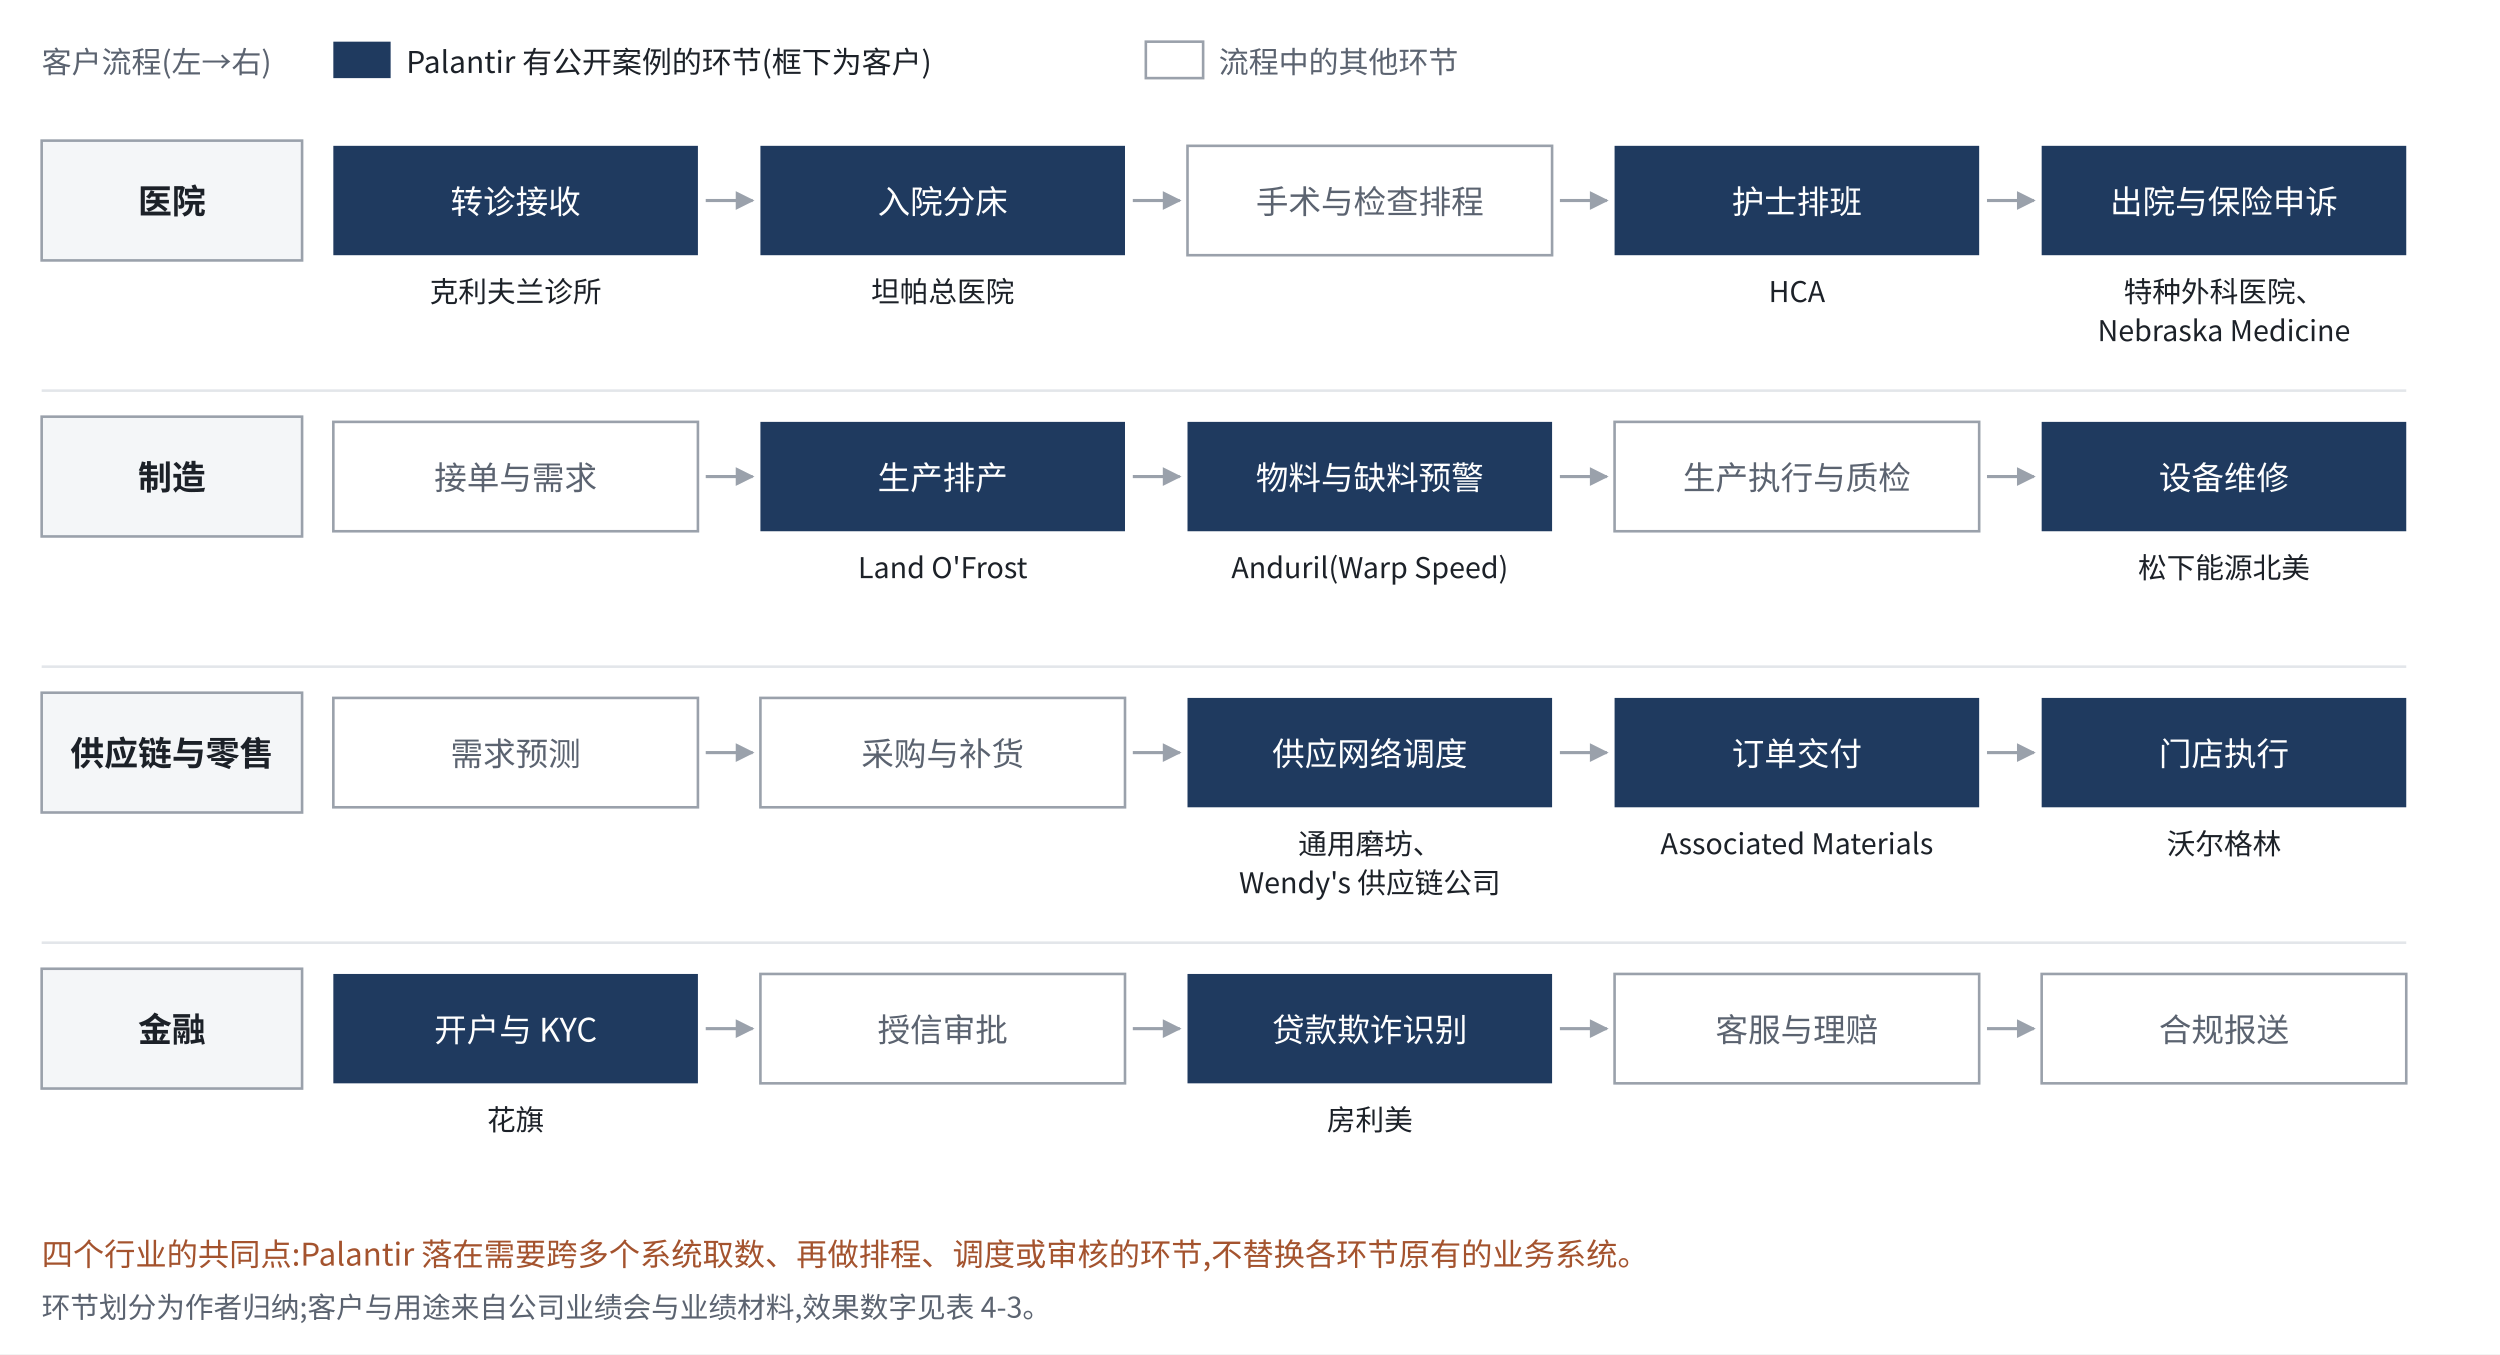
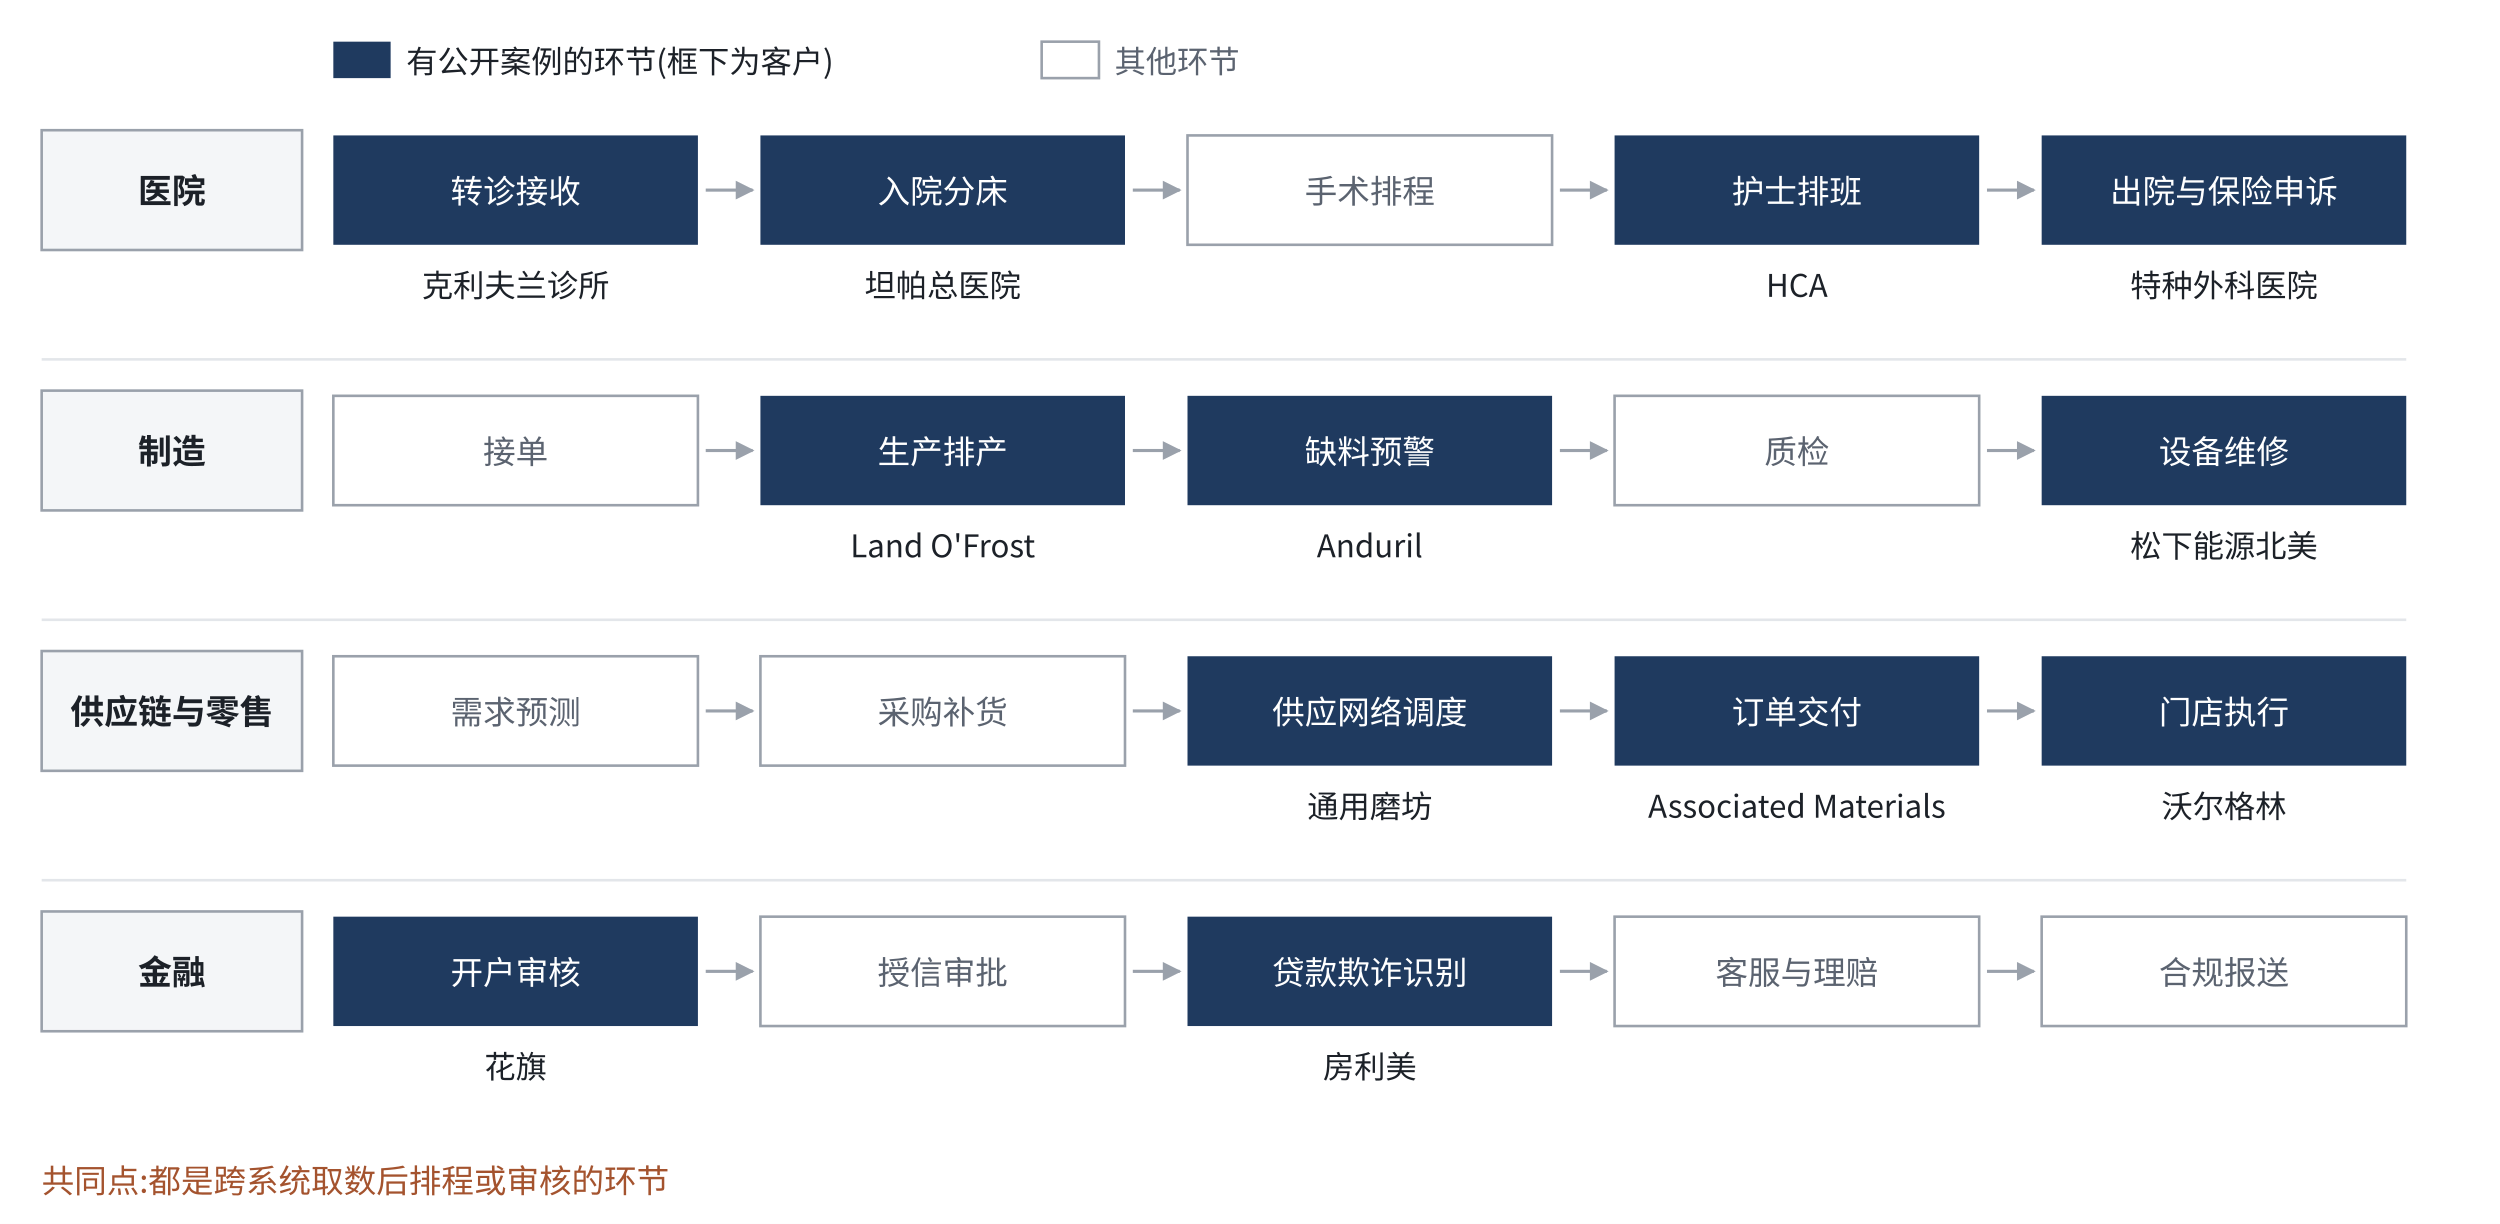
- <svg xmlns="http://www.w3.org/2000/svg" viewBox="0 0 960 520" width="960" height="520" font-family="'PingFang SC','Microsoft YaHei','Noto Sans CJK SC','WenQuanYi Zen Hei',system-ui,sans-serif">
+ <svg xmlns="http://www.w3.org/2000/svg" viewBox="0 0 960 470" width="960" height="470" font-family="'PingFang SC','Microsoft YaHei','Noto Sans CJK SC','WenQuanYi Zen Hei',system-ui,sans-serif">
  <defs>
    <marker id="ar" viewBox="0 0 10 10" refX="9" refY="5" markerWidth="6" markerHeight="6" orient="auto">
      <path d="M0,0 L10,5 L0,10 z" fill="#9aa1ab" />
    </marker>
  </defs>
-   <rect x="0" y="0" width="960" height="520" fill="#ffffff" />
+   <rect x="0" y="0" width="960" height="470" fill="#ffffff" />
  <rect x="128" y="16" width="22" height="14" fill="#1f3a5f" />
-   <text x="156" y="28" font-size="11.5" fill="#1c2128">Palantir 有公开案例的环节(框下为客户)</text>
-   <rect x="440" y="16" width="22" height="14" fill="#fff" stroke="#9aa1ab" />
-   <text x="468" y="28" font-size="11.5" fill="#5b6370">流程中的其他环节</text>
-   <text x="16" y="28" font-size="11.5" fill="#5b6370">客户流程(左→右)</text>
-   <rect x="16" y="54" width="100" height="46" fill="#f4f6f8" stroke="#9aa1ab" />
-   <text x="66" y="82" font-size="13" font-weight="700" fill="#1c2128" text-anchor="middle">医院</text>
-   <rect x="128" y="56" width="140" height="42" fill="#1f3a5f" />
-   <text x="198.0" y="82" font-size="12.5" fill="#ffffff" text-anchor="middle">转诊接收</text>
-   <text x="198.0" y="116" font-size="11" fill="#1c2128" text-anchor="middle">克利夫兰诊所</text>
-   <path d="M271,77 H289" stroke="#9aa1ab" stroke-width="1.2" fill="none" marker-end="url(#ar)" />
-   <rect x="292" y="56" width="140" height="42" fill="#1f3a5f" />
-   <text x="362.0" y="82" font-size="12.5" fill="#ffffff" text-anchor="middle">入院分床</text>
-   <text x="362.0" y="116" font-size="11" fill="#1c2128" text-anchor="middle">坦帕总医院</text>
-   <path d="M435,77 H453" stroke="#9aa1ab" stroke-width="1.2" fill="none" marker-end="url(#ar)" />
-   <rect x="456" y="56" width="140" height="42" fill="#ffffff" stroke="#9aa1ab" />
-   <text x="526.0" y="82" font-size="12.5" fill="#5b6370" text-anchor="middle">手术与检查排程</text>
-   <path d="M599,77 H617" stroke="#9aa1ab" stroke-width="1.2" fill="none" marker-end="url(#ar)" />
-   <rect x="620" y="56" width="140" height="42" fill="#1f3a5f" />
-   <text x="690.0" y="82" font-size="12.5" fill="#ffffff" text-anchor="middle">护士排班</text>
-   <text x="690.0" y="116" font-size="11" fill="#1c2128" text-anchor="middle">HCA</text>
-   <path d="M763,77 H781" stroke="#9aa1ab" stroke-width="1.2" fill="none" marker-end="url(#ar)" />
-   <rect x="784" y="56" width="140" height="42" fill="#1f3a5f" />
-   <text x="854.0" y="82" font-size="12.5" fill="#ffffff" text-anchor="middle">出院与保险申诉</text>
-   <text x="854.0" y="116" font-size="11" fill="#1c2128" text-anchor="middle">特种外科医院、</text>
-   <text x="854.0" y="131" font-size="11" fill="#1c2128" text-anchor="middle">Nebraska Medicine</text>
-   <line x1="16" y1="150" x2="924" y2="150" stroke="#e3e6ea" />
-   <rect x="16" y="160" width="100" height="46" fill="#f4f6f8" stroke="#9aa1ab" />
-   <text x="66" y="188" font-size="13" font-weight="700" fill="#1c2128" text-anchor="middle">制造</text>
-   <rect x="128" y="162" width="140" height="42" fill="#ffffff" stroke="#9aa1ab" />
-   <text x="198.0" y="188" font-size="12.5" fill="#5b6370" text-anchor="middle">接单与需求</text>
-   <path d="M271,183 H289" stroke="#9aa1ab" stroke-width="1.2" fill="none" marker-end="url(#ar)" />
-   <rect x="292" y="162" width="140" height="42" fill="#1f3a5f" />
-   <text x="362.0" y="188" font-size="12.5" fill="#ffffff" text-anchor="middle">生产排产</text>
-   <text x="362.0" y="222" font-size="11" fill="#1c2128" text-anchor="middle">Land O'Frost</text>
-   <path d="M435,183 H453" stroke="#9aa1ab" stroke-width="1.2" fill="none" marker-end="url(#ar)" />
-   <rect x="456" y="162" width="140" height="42" fill="#1f3a5f" />
-   <text x="526.0" y="188" font-size="12.5" fill="#ffffff" text-anchor="middle">物料与缺料预警</text>
-   <text x="526.0" y="222" font-size="11" fill="#1c2128" text-anchor="middle">Anduril(Warp Speed)</text>
-   <path d="M599,183 H617" stroke="#9aa1ab" stroke-width="1.2" fill="none" marker-end="url(#ar)" />
-   <rect x="620" y="162" width="140" height="42" fill="#ffffff" stroke="#9aa1ab" />
-   <text x="690.0" y="188" font-size="12.5" fill="#5b6370" text-anchor="middle">生产执行与质检</text>
-   <path d="M763,183 H781" stroke="#9aa1ab" stroke-width="1.2" fill="none" marker-end="url(#ar)" />
-   <rect x="784" y="162" width="140" height="42" fill="#1f3a5f" />
-   <text x="854.0" y="188" font-size="12.5" fill="#ffffff" text-anchor="middle">设备维修</text>
-   <text x="854.0" y="222" font-size="11" fill="#1c2128" text-anchor="middle">松下能源北美</text>
-   <line x1="16" y1="256" x2="924" y2="256" stroke="#e3e6ea" />
-   <rect x="16" y="266" width="100" height="46" fill="#f4f6f8" stroke="#9aa1ab" />
-   <text x="66" y="294" font-size="13" font-weight="700" fill="#1c2128" text-anchor="middle">供应链与零售</text>
-   <rect x="128" y="268" width="140" height="42" fill="#ffffff" stroke="#9aa1ab" />
-   <text x="198.0" y="294" font-size="12.5" fill="#5b6370" text-anchor="middle">需求预测</text>
-   <path d="M271,289 H289" stroke="#9aa1ab" stroke-width="1.2" fill="none" marker-end="url(#ar)" />
-   <rect x="292" y="268" width="140" height="42" fill="#ffffff" stroke="#9aa1ab" />
-   <text x="362.0" y="294" font-size="12.5" fill="#5b6370" text-anchor="middle">采购与补货</text>
-   <path d="M435,289 H453" stroke="#9aa1ab" stroke-width="1.2" fill="none" marker-end="url(#ar)" />
-   <rect x="456" y="268" width="140" height="42" fill="#1f3a5f" />
-   <text x="526.0" y="294" font-size="12.5" fill="#ffffff" text-anchor="middle">供应网络调度</text>
-   <text x="526.0" y="328" font-size="11" fill="#1c2128" text-anchor="middle">通用磨坊、</text>
-   <text x="526.0" y="343" font-size="11" fill="#1c2128" text-anchor="middle">Wendy's 供应链公司</text>
-   <path d="M599,289 H617" stroke="#9aa1ab" stroke-width="1.2" fill="none" marker-end="url(#ar)" />
-   <rect x="620" y="268" width="140" height="42" fill="#1f3a5f" />
-   <text x="690.0" y="294" font-size="12.5" fill="#ffffff" text-anchor="middle">订单交付</text>
-   <text x="690.0" y="328" font-size="11" fill="#1c2128" text-anchor="middle">Associated Materials</text>
-   <path d="M763,289 H781" stroke="#9aa1ab" stroke-width="1.2" fill="none" marker-end="url(#ar)" />
-   <rect x="784" y="268" width="140" height="42" fill="#1f3a5f" />
-   <text x="854.0" y="294" font-size="12.5" fill="#ffffff" text-anchor="middle">门店执行</text>
-   <text x="854.0" y="328" font-size="11" fill="#1c2128" text-anchor="middle">沃尔格林</text>
-   <line x1="16" y1="362" x2="924" y2="362" stroke="#e3e6ea" />
-   <rect x="16" y="372" width="100" height="46" fill="#f4f6f8" stroke="#9aa1ab" />
-   <text x="66" y="400" font-size="13" font-weight="700" fill="#1c2128" text-anchor="middle">金融</text>
-   <rect x="128" y="374" width="140" height="42" fill="#1f3a5f" />
-   <text x="198.0" y="400" font-size="12.5" fill="#ffffff" text-anchor="middle">开户与 KYC</text>
-   <text x="198.0" y="434" font-size="11" fill="#1c2128" text-anchor="middle">花旗</text>
-   <path d="M271,395 H289" stroke="#9aa1ab" stroke-width="1.2" fill="none" marker-end="url(#ar)" />
-   <rect x="292" y="374" width="140" height="42" fill="#ffffff" stroke="#9aa1ab" />
-   <text x="362.0" y="400" font-size="12.5" fill="#5b6370" text-anchor="middle">授信审批</text>
-   <path d="M435,395 H453" stroke="#9aa1ab" stroke-width="1.2" fill="none" marker-end="url(#ar)" />
-   <rect x="456" y="374" width="140" height="42" fill="#1f3a5f" />
-   <text x="526.0" y="400" font-size="12.5" fill="#ffffff" text-anchor="middle">贷款欺诈识别</text>
-   <text x="526.0" y="434" font-size="11" fill="#1c2128" text-anchor="middle">房利美</text>
-   <path d="M599,395 H617" stroke="#9aa1ab" stroke-width="1.2" fill="none" marker-end="url(#ar)" />
-   <rect x="620" y="374" width="140" height="42" fill="#ffffff" stroke="#9aa1ab" />
-   <text x="690.0" y="400" font-size="12.5" fill="#5b6370" text-anchor="middle">客服与理赔</text>
-   <path d="M763,395 H781" stroke="#9aa1ab" stroke-width="1.2" fill="none" marker-end="url(#ar)" />
-   <rect x="784" y="374" width="140" height="42" fill="#ffffff" stroke="#9aa1ab" />
-   <text x="854.0" y="400" font-size="12.5" fill="#5b6370" text-anchor="middle">合规报送</text>
-   <text x="16" y="486" font-size="12" fill="#a4532e">四个行业的共同点:Palantir 落在需要跨多个系统取数、再做排程、调度或审核的环节,不替换各环节原有的业务系统。</text>
-   <text x="16" y="506" font-size="11" fill="#5b6370">环节划分为作者归纳;客户与用途来自公司业绩会与业绩材料,效果数字见表 4-3。</text>
+   <text x="156" y="28" font-size="12" fill="#1c2128">有公开案例的环节(框下为客户)</text>
+   <rect x="400" y="16" width="22" height="14" fill="#fff" stroke="#9aa1ab" />
+   <text x="428" y="28" font-size="12" fill="#5b6370">其他环节</text>
+   <rect x="16" y="50" width="100" height="46" fill="#f4f6f8" stroke="#9aa1ab" />
+   <text x="66" y="78" font-size="13" font-weight="700" fill="#1c2128" text-anchor="middle">医院</text>
+   <rect x="128" y="52" width="140" height="42" fill="#1f3a5f" />
+   <text x="198.0" y="78" font-size="12.5" fill="#ffffff" text-anchor="middle">转诊接收</text>
+   <text x="198.0" y="114" font-size="12" fill="#1c2128" text-anchor="middle">克利夫兰诊所</text>
+   <path d="M271,73 H289" stroke="#9aa1ab" stroke-width="1.2" fill="none" marker-end="url(#ar)" />
+   <rect x="292" y="52" width="140" height="42" fill="#1f3a5f" />
+   <text x="362.0" y="78" font-size="12.5" fill="#ffffff" text-anchor="middle">入院分床</text>
+   <text x="362.0" y="114" font-size="12" fill="#1c2128" text-anchor="middle">坦帕总医院</text>
+   <path d="M435,73 H453" stroke="#9aa1ab" stroke-width="1.2" fill="none" marker-end="url(#ar)" />
+   <rect x="456" y="52" width="140" height="42" fill="#ffffff" stroke="#9aa1ab" />
+   <text x="526.0" y="78" font-size="12.5" fill="#5b6370" text-anchor="middle">手术排程</text>
+   <path d="M599,73 H617" stroke="#9aa1ab" stroke-width="1.2" fill="none" marker-end="url(#ar)" />
+   <rect x="620" y="52" width="140" height="42" fill="#1f3a5f" />
+   <text x="690.0" y="78" font-size="12.5" fill="#ffffff" text-anchor="middle">护士排班</text>
+   <text x="690.0" y="114" font-size="12" fill="#1c2128" text-anchor="middle">HCA</text>
+   <path d="M763,73 H781" stroke="#9aa1ab" stroke-width="1.2" fill="none" marker-end="url(#ar)" />
+   <rect x="784" y="52" width="140" height="42" fill="#1f3a5f" />
+   <text x="854.0" y="78" font-size="12.5" fill="#ffffff" text-anchor="middle">出院与保险申诉</text>
+   <text x="854.0" y="114" font-size="12" fill="#1c2128" text-anchor="middle">特种外科医院</text>
+   <line x1="16" y1="138" x2="924" y2="138" stroke="#e3e6ea" />
+   <rect x="16" y="150" width="100" height="46" fill="#f4f6f8" stroke="#9aa1ab" />
+   <text x="66" y="178" font-size="13" font-weight="700" fill="#1c2128" text-anchor="middle">制造</text>
+   <rect x="128" y="152" width="140" height="42" fill="#ffffff" stroke="#9aa1ab" />
+   <text x="198.0" y="178" font-size="12.5" fill="#5b6370" text-anchor="middle">接单</text>
+   <path d="M271,173 H289" stroke="#9aa1ab" stroke-width="1.2" fill="none" marker-end="url(#ar)" />
+   <rect x="292" y="152" width="140" height="42" fill="#1f3a5f" />
+   <text x="362.0" y="178" font-size="12.5" fill="#ffffff" text-anchor="middle">生产排产</text>
+   <text x="362.0" y="214" font-size="12" fill="#1c2128" text-anchor="middle">Land O'Frost</text>
+   <path d="M435,173 H453" stroke="#9aa1ab" stroke-width="1.2" fill="none" marker-end="url(#ar)" />
+   <rect x="456" y="152" width="140" height="42" fill="#1f3a5f" />
+   <text x="526.0" y="178" font-size="12.5" fill="#ffffff" text-anchor="middle">缺料预警</text>
+   <text x="526.0" y="214" font-size="12" fill="#1c2128" text-anchor="middle">Anduril</text>
+   <path d="M599,173 H617" stroke="#9aa1ab" stroke-width="1.2" fill="none" marker-end="url(#ar)" />
+   <rect x="620" y="152" width="140" height="42" fill="#ffffff" stroke="#9aa1ab" />
+   <text x="690.0" y="178" font-size="12.5" fill="#5b6370" text-anchor="middle">质检</text>
+   <path d="M763,173 H781" stroke="#9aa1ab" stroke-width="1.2" fill="none" marker-end="url(#ar)" />
+   <rect x="784" y="152" width="140" height="42" fill="#1f3a5f" />
+   <text x="854.0" y="178" font-size="12.5" fill="#ffffff" text-anchor="middle">设备维修</text>
+   <text x="854.0" y="214" font-size="12" fill="#1c2128" text-anchor="middle">松下能源北美</text>
+   <line x1="16" y1="238" x2="924" y2="238" stroke="#e3e6ea" />
+   <rect x="16" y="250" width="100" height="46" fill="#f4f6f8" stroke="#9aa1ab" />
+   <text x="66" y="278" font-size="13" font-weight="700" fill="#1c2128" text-anchor="middle">供应链与零售</text>
+   <rect x="128" y="252" width="140" height="42" fill="#ffffff" stroke="#9aa1ab" />
+   <text x="198.0" y="278" font-size="12.5" fill="#5b6370" text-anchor="middle">需求预测</text>
+   <path d="M271,273 H289" stroke="#9aa1ab" stroke-width="1.2" fill="none" marker-end="url(#ar)" />
+   <rect x="292" y="252" width="140" height="42" fill="#ffffff" stroke="#9aa1ab" />
+   <text x="362.0" y="278" font-size="12.5" fill="#5b6370" text-anchor="middle">采购补货</text>
+   <path d="M435,273 H453" stroke="#9aa1ab" stroke-width="1.2" fill="none" marker-end="url(#ar)" />
+   <rect x="456" y="252" width="140" height="42" fill="#1f3a5f" />
+   <text x="526.0" y="278" font-size="12.5" fill="#ffffff" text-anchor="middle">供应网络调度</text>
+   <text x="526.0" y="314" font-size="12" fill="#1c2128" text-anchor="middle">通用磨坊</text>
+   <path d="M599,273 H617" stroke="#9aa1ab" stroke-width="1.2" fill="none" marker-end="url(#ar)" />
+   <rect x="620" y="252" width="140" height="42" fill="#1f3a5f" />
+   <text x="690.0" y="278" font-size="12.5" fill="#ffffff" text-anchor="middle">订单交付</text>
+   <text x="690.0" y="314" font-size="12" fill="#1c2128" text-anchor="middle">Associated Materials</text>
+   <path d="M763,273 H781" stroke="#9aa1ab" stroke-width="1.2" fill="none" marker-end="url(#ar)" />
+   <rect x="784" y="252" width="140" height="42" fill="#1f3a5f" />
+   <text x="854.0" y="278" font-size="12.5" fill="#ffffff" text-anchor="middle">门店执行</text>
+   <text x="854.0" y="314" font-size="12" fill="#1c2128" text-anchor="middle">沃尔格林</text>
+   <line x1="16" y1="338" x2="924" y2="338" stroke="#e3e6ea" />
+   <rect x="16" y="350" width="100" height="46" fill="#f4f6f8" stroke="#9aa1ab" />
+   <text x="66" y="378" font-size="13" font-weight="700" fill="#1c2128" text-anchor="middle">金融</text>
+   <rect x="128" y="352" width="140" height="42" fill="#1f3a5f" />
+   <text x="198.0" y="378" font-size="12.5" fill="#ffffff" text-anchor="middle">开户审核</text>
+   <text x="198.0" y="414" font-size="12" fill="#1c2128" text-anchor="middle">花旗</text>
+   <path d="M271,373 H289" stroke="#9aa1ab" stroke-width="1.2" fill="none" marker-end="url(#ar)" />
+   <rect x="292" y="352" width="140" height="42" fill="#ffffff" stroke="#9aa1ab" />
+   <text x="362.0" y="378" font-size="12.5" fill="#5b6370" text-anchor="middle">授信审批</text>
+   <path d="M435,373 H453" stroke="#9aa1ab" stroke-width="1.2" fill="none" marker-end="url(#ar)" />
+   <rect x="456" y="352" width="140" height="42" fill="#1f3a5f" />
+   <text x="526.0" y="378" font-size="12.5" fill="#ffffff" text-anchor="middle">贷款欺诈识别</text>
+   <text x="526.0" y="414" font-size="12" fill="#1c2128" text-anchor="middle">房利美</text>
+   <path d="M599,373 H617" stroke="#9aa1ab" stroke-width="1.2" fill="none" marker-end="url(#ar)" />
+   <rect x="620" y="352" width="140" height="42" fill="#ffffff" stroke="#9aa1ab" />
+   <text x="690.0" y="378" font-size="12.5" fill="#5b6370" text-anchor="middle">客服与理赔</text>
+   <path d="M763,373 H781" stroke="#9aa1ab" stroke-width="1.2" fill="none" marker-end="url(#ar)" />
+   <rect x="784" y="352" width="140" height="42" fill="#ffffff" stroke="#9aa1ab" />
+   <text x="854.0" y="378" font-size="12.5" fill="#5b6370" text-anchor="middle">合规报送</text>
+   <text x="16" y="458" font-size="12.5" fill="#a4532e">共同点:都是跨系统取数后排程或审核的环节</text>
</svg>
